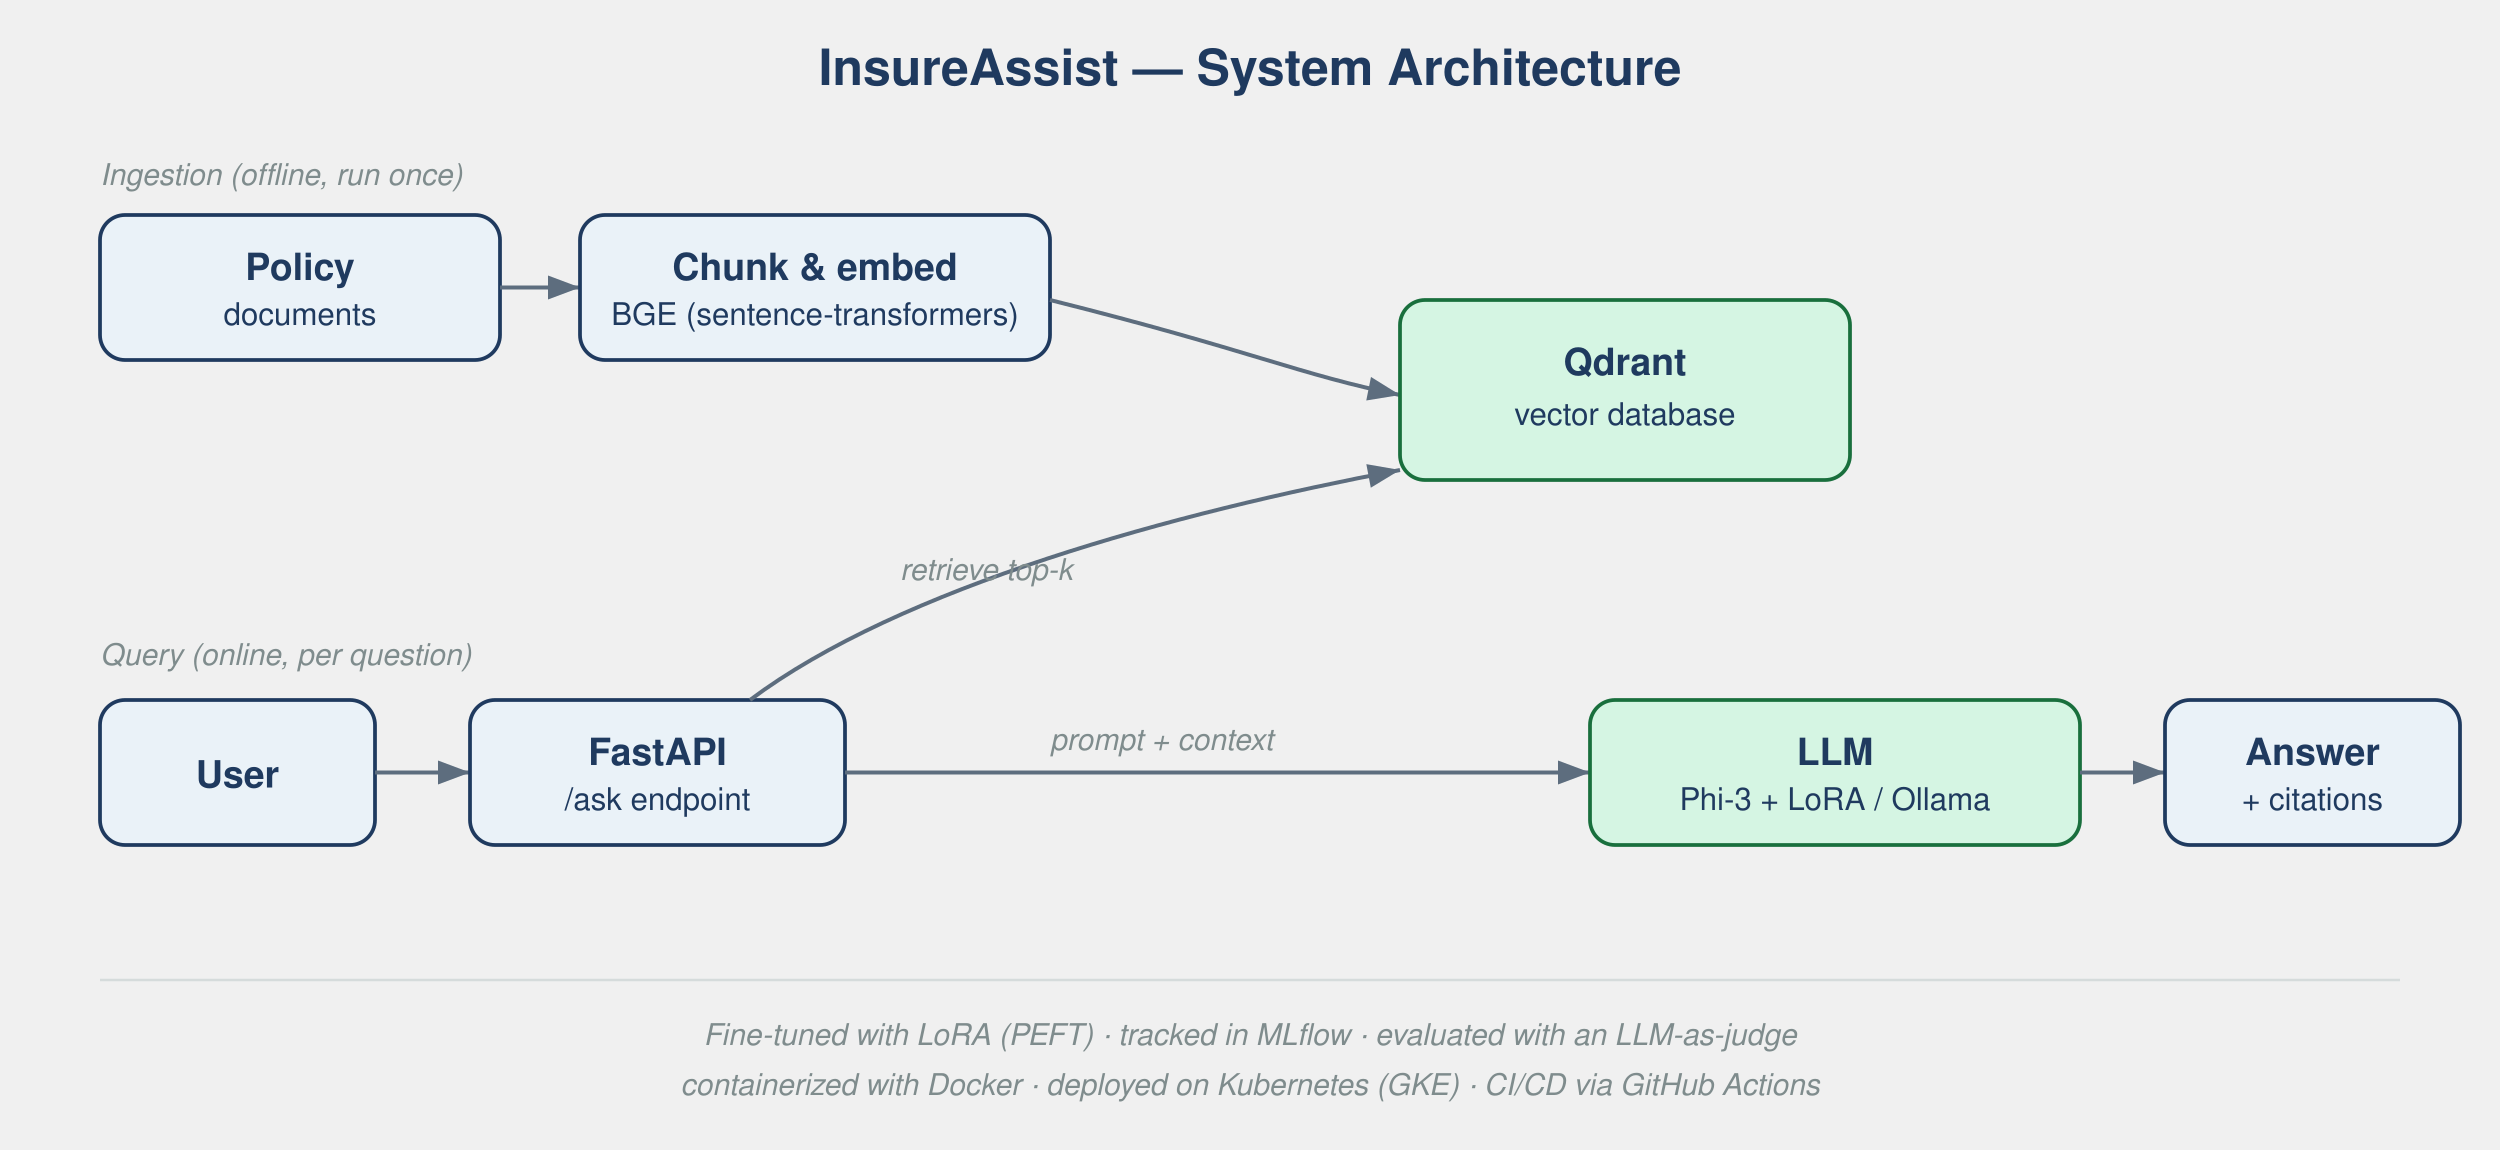
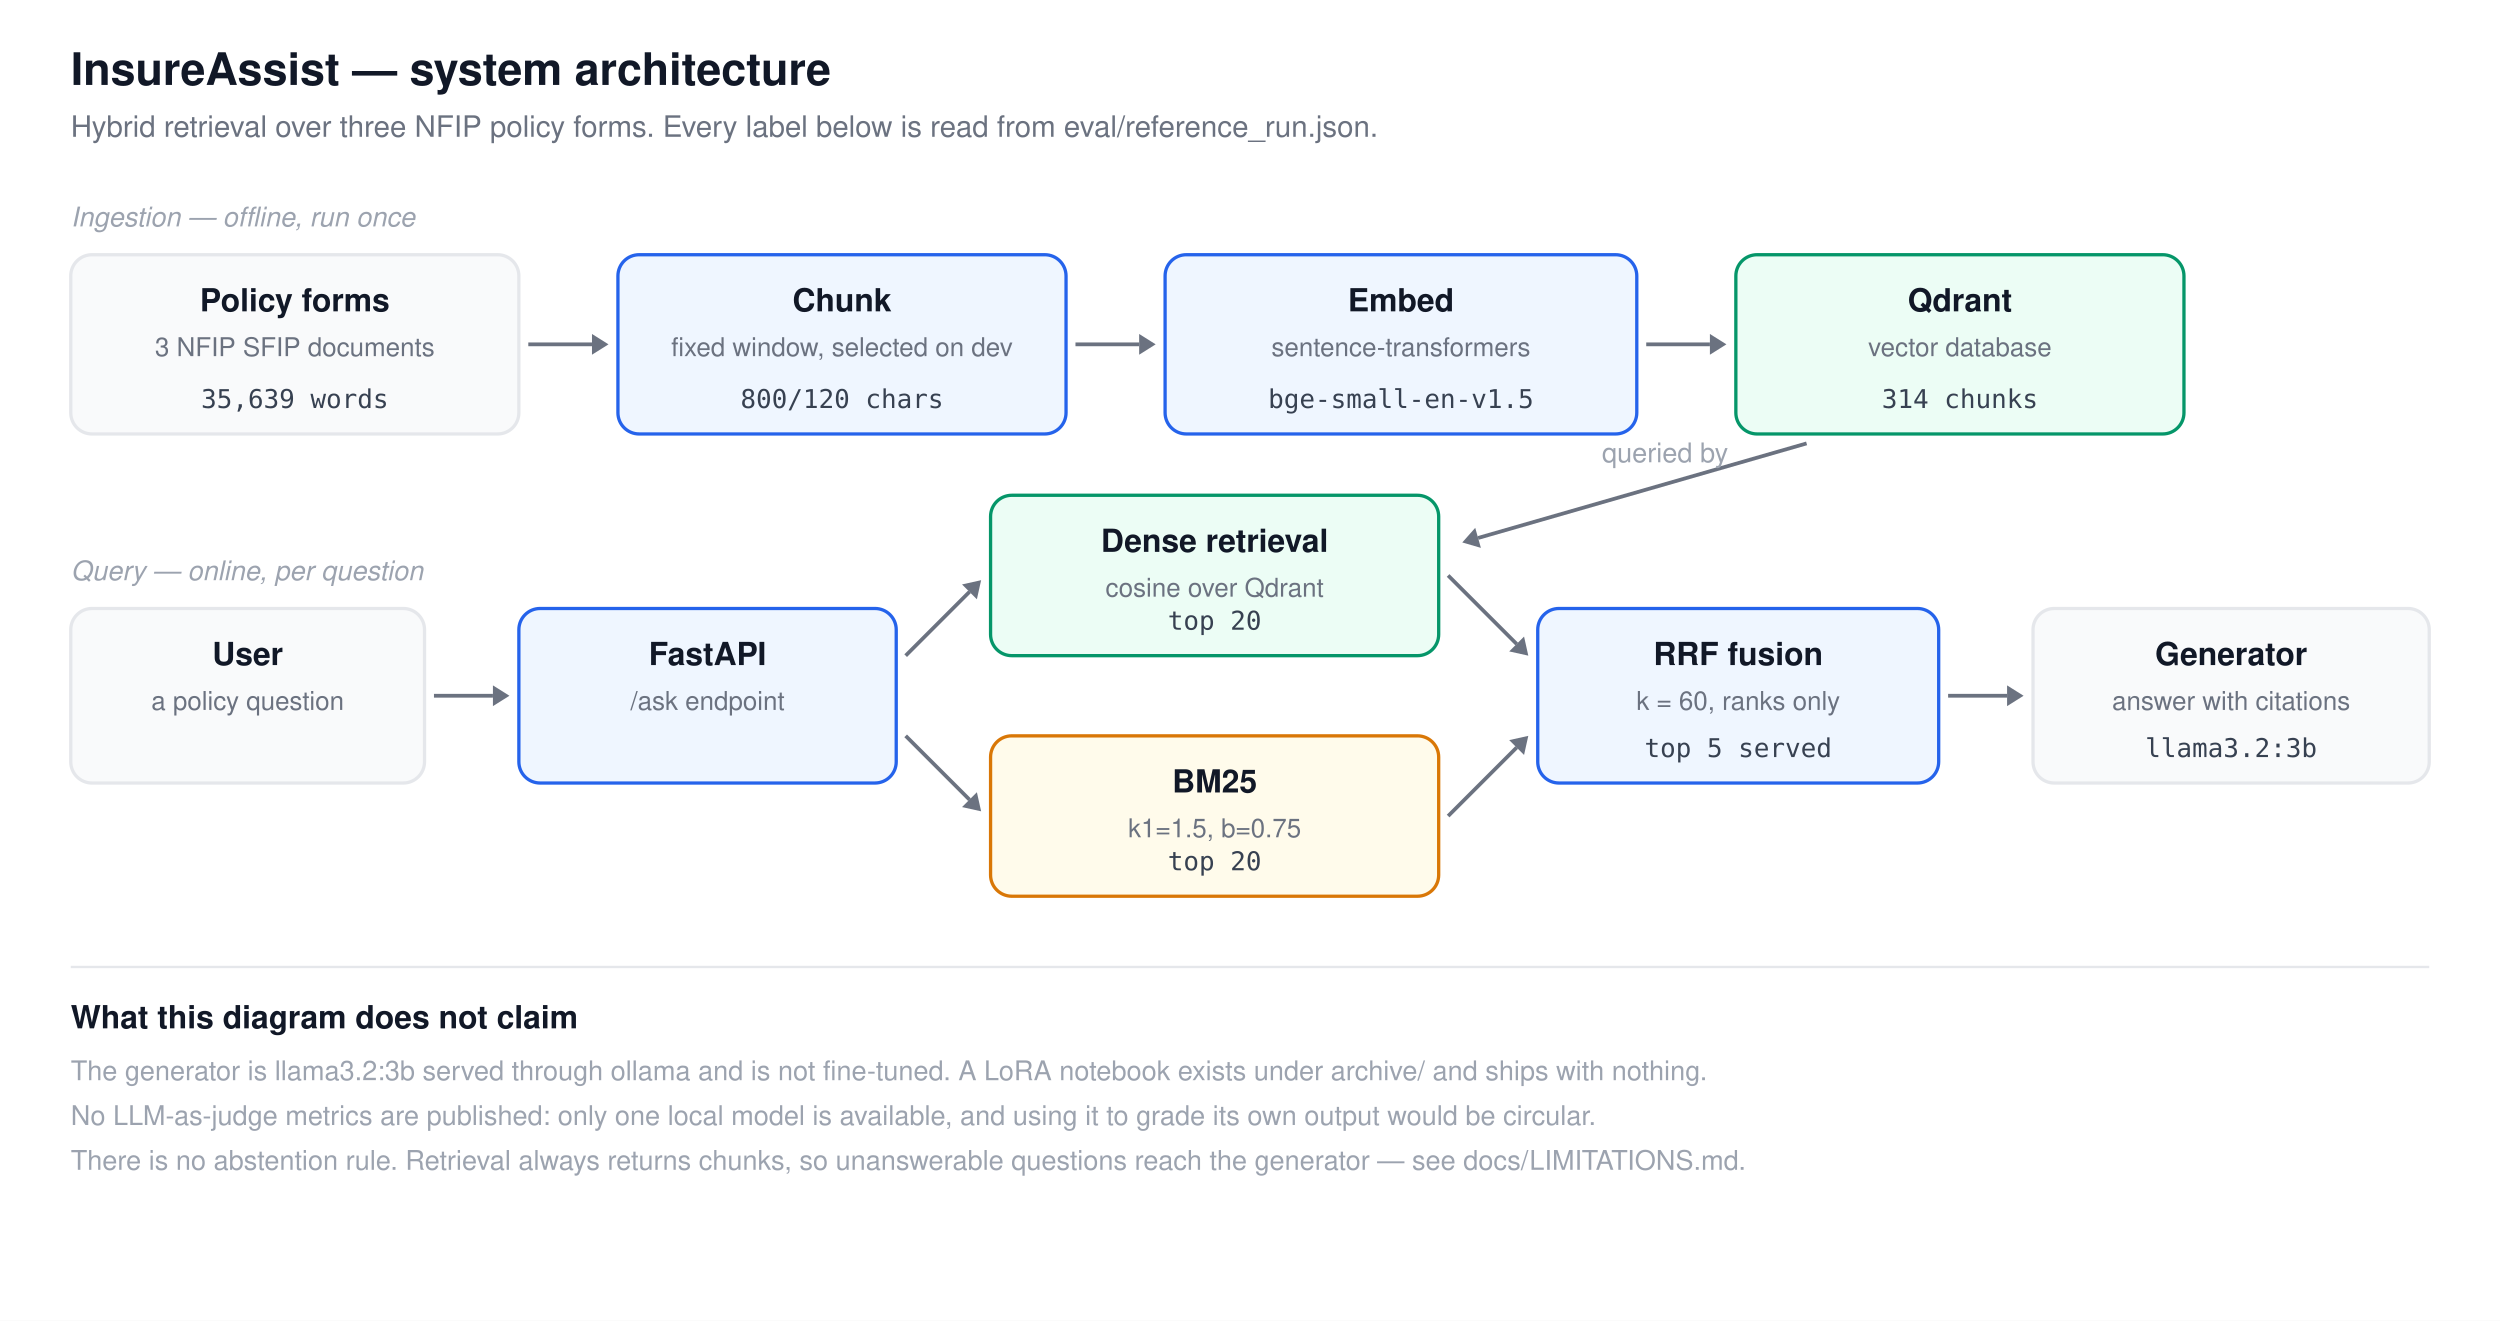
- <svg xmlns="http://www.w3.org/2000/svg" viewBox="0 0 1000 460" font-family="Segoe UI, Helvetica, Arial, sans-serif">
+ <svg xmlns="http://www.w3.org/2000/svg" viewBox="0 0 1060 560" width="1060" height="560" font-family="Segoe UI, -apple-system, Helvetica, Arial, sans-serif">
+   <rect width="1060" height="560" fill="#FFFFFF" />
  <defs>
-     <marker id="arrow" markerWidth="10" markerHeight="10" refX="8" refY="3" orient="auto" markerUnits="strokeWidth">
-       <path d="M0,0 L8,3 L0,6 Z" fill="#5D6D7E" />
-     </marker>
    <style>
-       .box   { fill:#EAF2F8; stroke:#1F3A5F; stroke-width:1.5; rx:10; }
-       .store { fill:#D5F5E3; stroke:#196F3D; stroke-width:1.5; rx:10; }
-       .t     { fill:#1F3A5F; font-size:15px; font-weight:600; }
-       .ts    { fill:#1F3A5F; font-size:12.5px; }
-       .lbl   { fill:#7F8C8D; font-size:12px; font-style:italic; }
-       .arw   { stroke:#5D6D7E; stroke-width:1.6; fill:none; marker-end:url(#arrow); }
-       .title { fill:#1F3A5F; font-size:20px; font-weight:700; }
-     </style>
+     .h { fill:#111827; font-size:19px; font-weight:600; }
+     .s { fill:#6B7280; font-size:12.5px; }
+     .lbl { fill:#111827; font-size:13.5px; font-weight:600; }
+     .sub { fill:#6B7280; font-size:11px; }
+     .mono { font-family:ui-monospace,Consolas,monospace; font-size:11px; fill:#374151; }
+     .cap { fill:#9CA3AF; font-size:11.5px; }
+     .lane { fill:#9CA3AF; font-size:11.5px; font-style:italic; }
+   </style>
  </defs>
-   <text x="500" y="34" text-anchor="middle" class="title">InsureAssist — System Architecture</text>
-   <text x="40" y="74" class="lbl">Ingestion (offline, run once)</text>
-   <rect class="box" x="40" y="86" width="160" height="58" rx="10" />
-   <text x="120" y="112" text-anchor="middle" class="t">Policy</text>
-   <text x="120" y="130" text-anchor="middle" class="ts">documents</text>
-   <path class="arw" d="M200,115 L232,115" />
-   <rect class="box" x="232" y="86" width="188" height="58" rx="10" />
-   <text x="326" y="112" text-anchor="middle" class="t">Chunk &amp; embed</text>
-   <text x="326" y="130" text-anchor="middle" class="ts">BGE (sentence-transformers)</text>
-   <path class="arw" d="M420,120 C500,140 520,150 560,158" />
-   <rect class="store" x="560" y="120" width="180" height="72" rx="10" />
-   <text x="650" y="150" text-anchor="middle" class="t">Qdrant</text>
-   <text x="650" y="170" text-anchor="middle" class="ts">vector database</text>
-   <text x="40" y="266" class="lbl">Query (online, per question)</text>
-   <rect class="box" x="40" y="280" width="110" height="58" rx="10" />
-   <text x="95" y="315" text-anchor="middle" class="t">User</text>
-   <path class="arw" d="M150,309 L188,309" />
-   <rect class="box" x="188" y="280" width="150" height="58" rx="10" />
-   <text x="263" y="306" text-anchor="middle" class="t">FastAPI</text>
-   <text x="263" y="324" text-anchor="middle" class="ts">/ask endpoint</text>
-   <path class="arw" d="M300,280 C360,235 470,205 560,188" />
-   <text x="360" y="232" class="lbl">retrieve top-k</text>
-   <path class="arw" d="M338,309 L636,309" />
-   <text x="420" y="300" class="lbl">prompt + context</text>
-   <rect class="store" x="636" y="280" width="196" height="58" rx="10" />
-   <text x="734" y="306" text-anchor="middle" class="t">LLM</text>
-   <text x="734" y="324" text-anchor="middle" class="ts">Phi-3 + LoRA / Ollama</text>
-   <path class="arw" d="M832,309 L866,309" />
-   <rect class="box" x="866" y="280" width="118" height="58" rx="10" />
-   <text x="925" y="306" text-anchor="middle" class="t">Answer</text>
-   <text x="925" y="324" text-anchor="middle" class="ts">+ citations</text>
-   <line x1="40" y1="392" x2="960" y2="392" stroke="#D5DBDB" stroke-width="1" />
-   <text x="500" y="418" text-anchor="middle" class="lbl">Fine-tuned with LoRA (PEFT) · tracked in MLflow · evaluated with an LLM-as-judge</text>
-   <text x="500" y="438" text-anchor="middle" class="lbl">containerized with Docker · deployed on Kubernetes (GKE) · CI/CD via GitHub Actions</text>
+   <text class="h" x="30" y="36">InsureAssist — system architecture</text>
+   <text class="s" x="30" y="58">Hybrid retrieval over three NFIP policy forms. Every label below is read from eval/reference_run.json.</text>
+   <text class="lane" x="30" y="96">Ingestion — offline, run once</text>
+   <rect x="30" y="108" width="190" height="76" rx="9" fill="#F9FAFB" stroke="#E5E7EB" stroke-width="1.4" />
+   <text class="lbl" x="125.0" y="132" text-anchor="middle">Policy forms</text>
+   <text class="sub" x="125.0" y="151" text-anchor="middle">3 NFIP SFIP documents</text>
+   <text class="mono" x="125.0" y="173" text-anchor="middle">35,639 words</text>
+   <line x1="224" y1="146" x2="251.0" y2="146.0" stroke="#6B7280" stroke-width="1.6" />
+   <polygon points="258,146 251.0,150.4 251.0,141.6" fill="#6B7280" />
+   <rect x="262" y="108" width="190" height="76" rx="9" fill="#EFF6FF" stroke="#2563EB" stroke-width="1.4" />
+   <text class="lbl" x="357.0" y="132" text-anchor="middle">Chunk</text>
+   <text class="sub" x="357.0" y="151" text-anchor="middle">fixed window, selected on dev</text>
+   <text class="mono" x="357.0" y="173" text-anchor="middle">800/120 chars</text>
+   <line x1="456" y1="146" x2="483.0" y2="146.0" stroke="#6B7280" stroke-width="1.6" />
+   <polygon points="490,146 483.0,150.4 483.0,141.6" fill="#6B7280" />
+   <rect x="494" y="108" width="200" height="76" rx="9" fill="#EFF6FF" stroke="#2563EB" stroke-width="1.4" />
+   <text class="lbl" x="594.0" y="132" text-anchor="middle">Embed</text>
+   <text class="sub" x="594.0" y="151" text-anchor="middle">sentence-transformers</text>
+   <text class="mono" x="594.0" y="173" text-anchor="middle">bge-small-en-v1.5</text>
+   <line x1="698" y1="146" x2="725.0" y2="146.0" stroke="#6B7280" stroke-width="1.6" />
+   <polygon points="732,146 725.0,150.4 725.0,141.6" fill="#6B7280" />
+   <rect x="736" y="108" width="190" height="76" rx="9" fill="#ECFDF5" stroke="#059669" stroke-width="1.4" />
+   <text class="lbl" x="831.0" y="132" text-anchor="middle">Qdrant</text>
+   <text class="sub" x="831.0" y="151" text-anchor="middle">vector database</text>
+   <text class="mono" x="831.0" y="173" text-anchor="middle">314 chunks</text>
+   <text class="lane" x="30" y="246">Query — online, per question</text>
+   <rect x="30" y="258" width="150" height="74" rx="9" fill="#F9FAFB" stroke="#E5E7EB" stroke-width="1.4" />
+   <text class="lbl" x="105.0" y="282" text-anchor="middle">User</text>
+   <text class="sub" x="105.0" y="301" text-anchor="middle">a policy question</text>
+   <line x1="184" y1="295" x2="209.0" y2="295.0" stroke="#6B7280" stroke-width="1.6" />
+   <polygon points="216,295 209.0,299.4 209.0,290.6" fill="#6B7280" />
+   <rect x="220" y="258" width="160" height="74" rx="9" fill="#EFF6FF" stroke="#2563EB" stroke-width="1.4" />
+   <text class="lbl" x="300.0" y="282" text-anchor="middle">FastAPI</text>
+   <text class="sub" x="300.0" y="301" text-anchor="middle">/ask endpoint</text>
+   <line x1="384" y1="278" x2="411.1" y2="250.9" stroke="#6B7280" stroke-width="1.6" />
+   <polygon points="416,246 414.2,254.1 407.9,247.8" fill="#6B7280" />
+   <line x1="384" y1="312" x2="411.1" y2="339.1" stroke="#6B7280" stroke-width="1.6" />
+   <polygon points="416,344 407.9,342.2 414.2,335.9" fill="#6B7280" />
+   <rect x="420" y="210" width="190" height="68" rx="9" fill="#ECFDF5" stroke="#059669" stroke-width="1.4" />
+   <text class="lbl" x="515.0" y="234" text-anchor="middle">Dense retrieval</text>
+   <text class="sub" x="515.0" y="253" text-anchor="middle">cosine over Qdrant</text>
+   <text class="mono" x="515.0" y="267" text-anchor="middle">top 20</text>
+   <rect x="420" y="312" width="190" height="68" rx="9" fill="#FFFBEB" stroke="#D97706" stroke-width="1.4" />
+   <text class="lbl" x="515.0" y="336" text-anchor="middle">BM25</text>
+   <text class="sub" x="515.0" y="355" text-anchor="middle">k1=1.5, b=0.75</text>
+   <text class="mono" x="515.0" y="369" text-anchor="middle">top 20</text>
+   <line x1="614" y1="244" x2="643.1" y2="273.1" stroke="#6B7280" stroke-width="1.6" />
+   <polygon points="648,278 639.9,276.2 646.2,269.9" fill="#6B7280" />
+   <line x1="614" y1="346" x2="643.1" y2="316.9" stroke="#6B7280" stroke-width="1.6" />
+   <polygon points="648,312 646.2,320.1 639.9,313.8" fill="#6B7280" />
+   <rect x="652" y="258" width="170" height="74" rx="9" fill="#EFF6FF" stroke="#2563EB" stroke-width="1.4" />
+   <text class="lbl" x="737.0" y="282" text-anchor="middle">RRF fusion</text>
+   <text class="sub" x="737.0" y="301" text-anchor="middle">k = 60, ranks only</text>
+   <text class="mono" x="737.0" y="321" text-anchor="middle">top 5 served</text>
+   <line x1="826" y1="295" x2="851.0" y2="295.0" stroke="#6B7280" stroke-width="1.6" />
+   <polygon points="858,295 851.0,299.4 851.0,290.6" fill="#6B7280" />
+   <rect x="862" y="258" width="168" height="74" rx="9" fill="#F9FAFB" stroke="#E5E7EB" stroke-width="1.4" />
+   <text class="lbl" x="946.0" y="282" text-anchor="middle">Generator</text>
+   <text class="sub" x="946.0" y="301" text-anchor="middle">answer with citations</text>
+   <text class="mono" x="946.0" y="321" text-anchor="middle">llama3.2:3b</text>
+   <line x1="766" y1="188" x2="626.7" y2="228.1" stroke="#6B7280" stroke-width="1.6" />
+   <polygon points="620,230 625.5,223.8 627.9,232.3" fill="#6B7280" />
+   <text class="cap" x="706" y="196" text-anchor="middle">queried by</text>
+   <line x1="30" y1="410" x2="1030" y2="410" stroke="#E5E7EB" stroke-width="1" />
+   <text class="lbl" x="30" y="436">What this diagram does not claim</text>
+   <text class="cap" x="30" y="458">The generator is llama3.2:3b served through ollama and is not fine-tuned. A LoRA notebook exists under archive/ and ships with nothing.</text>
+   <text class="cap" x="30" y="477">No LLM-as-judge metrics are published: only one local model is available, and using it to grade its own output would be circular.</text>
+   <text class="cap" x="30" y="496">There is no abstention rule. Retrieval always returns chunks, so unanswerable questions reach the generator — see docs/LIMITATIONS.md.</text>
</svg>
